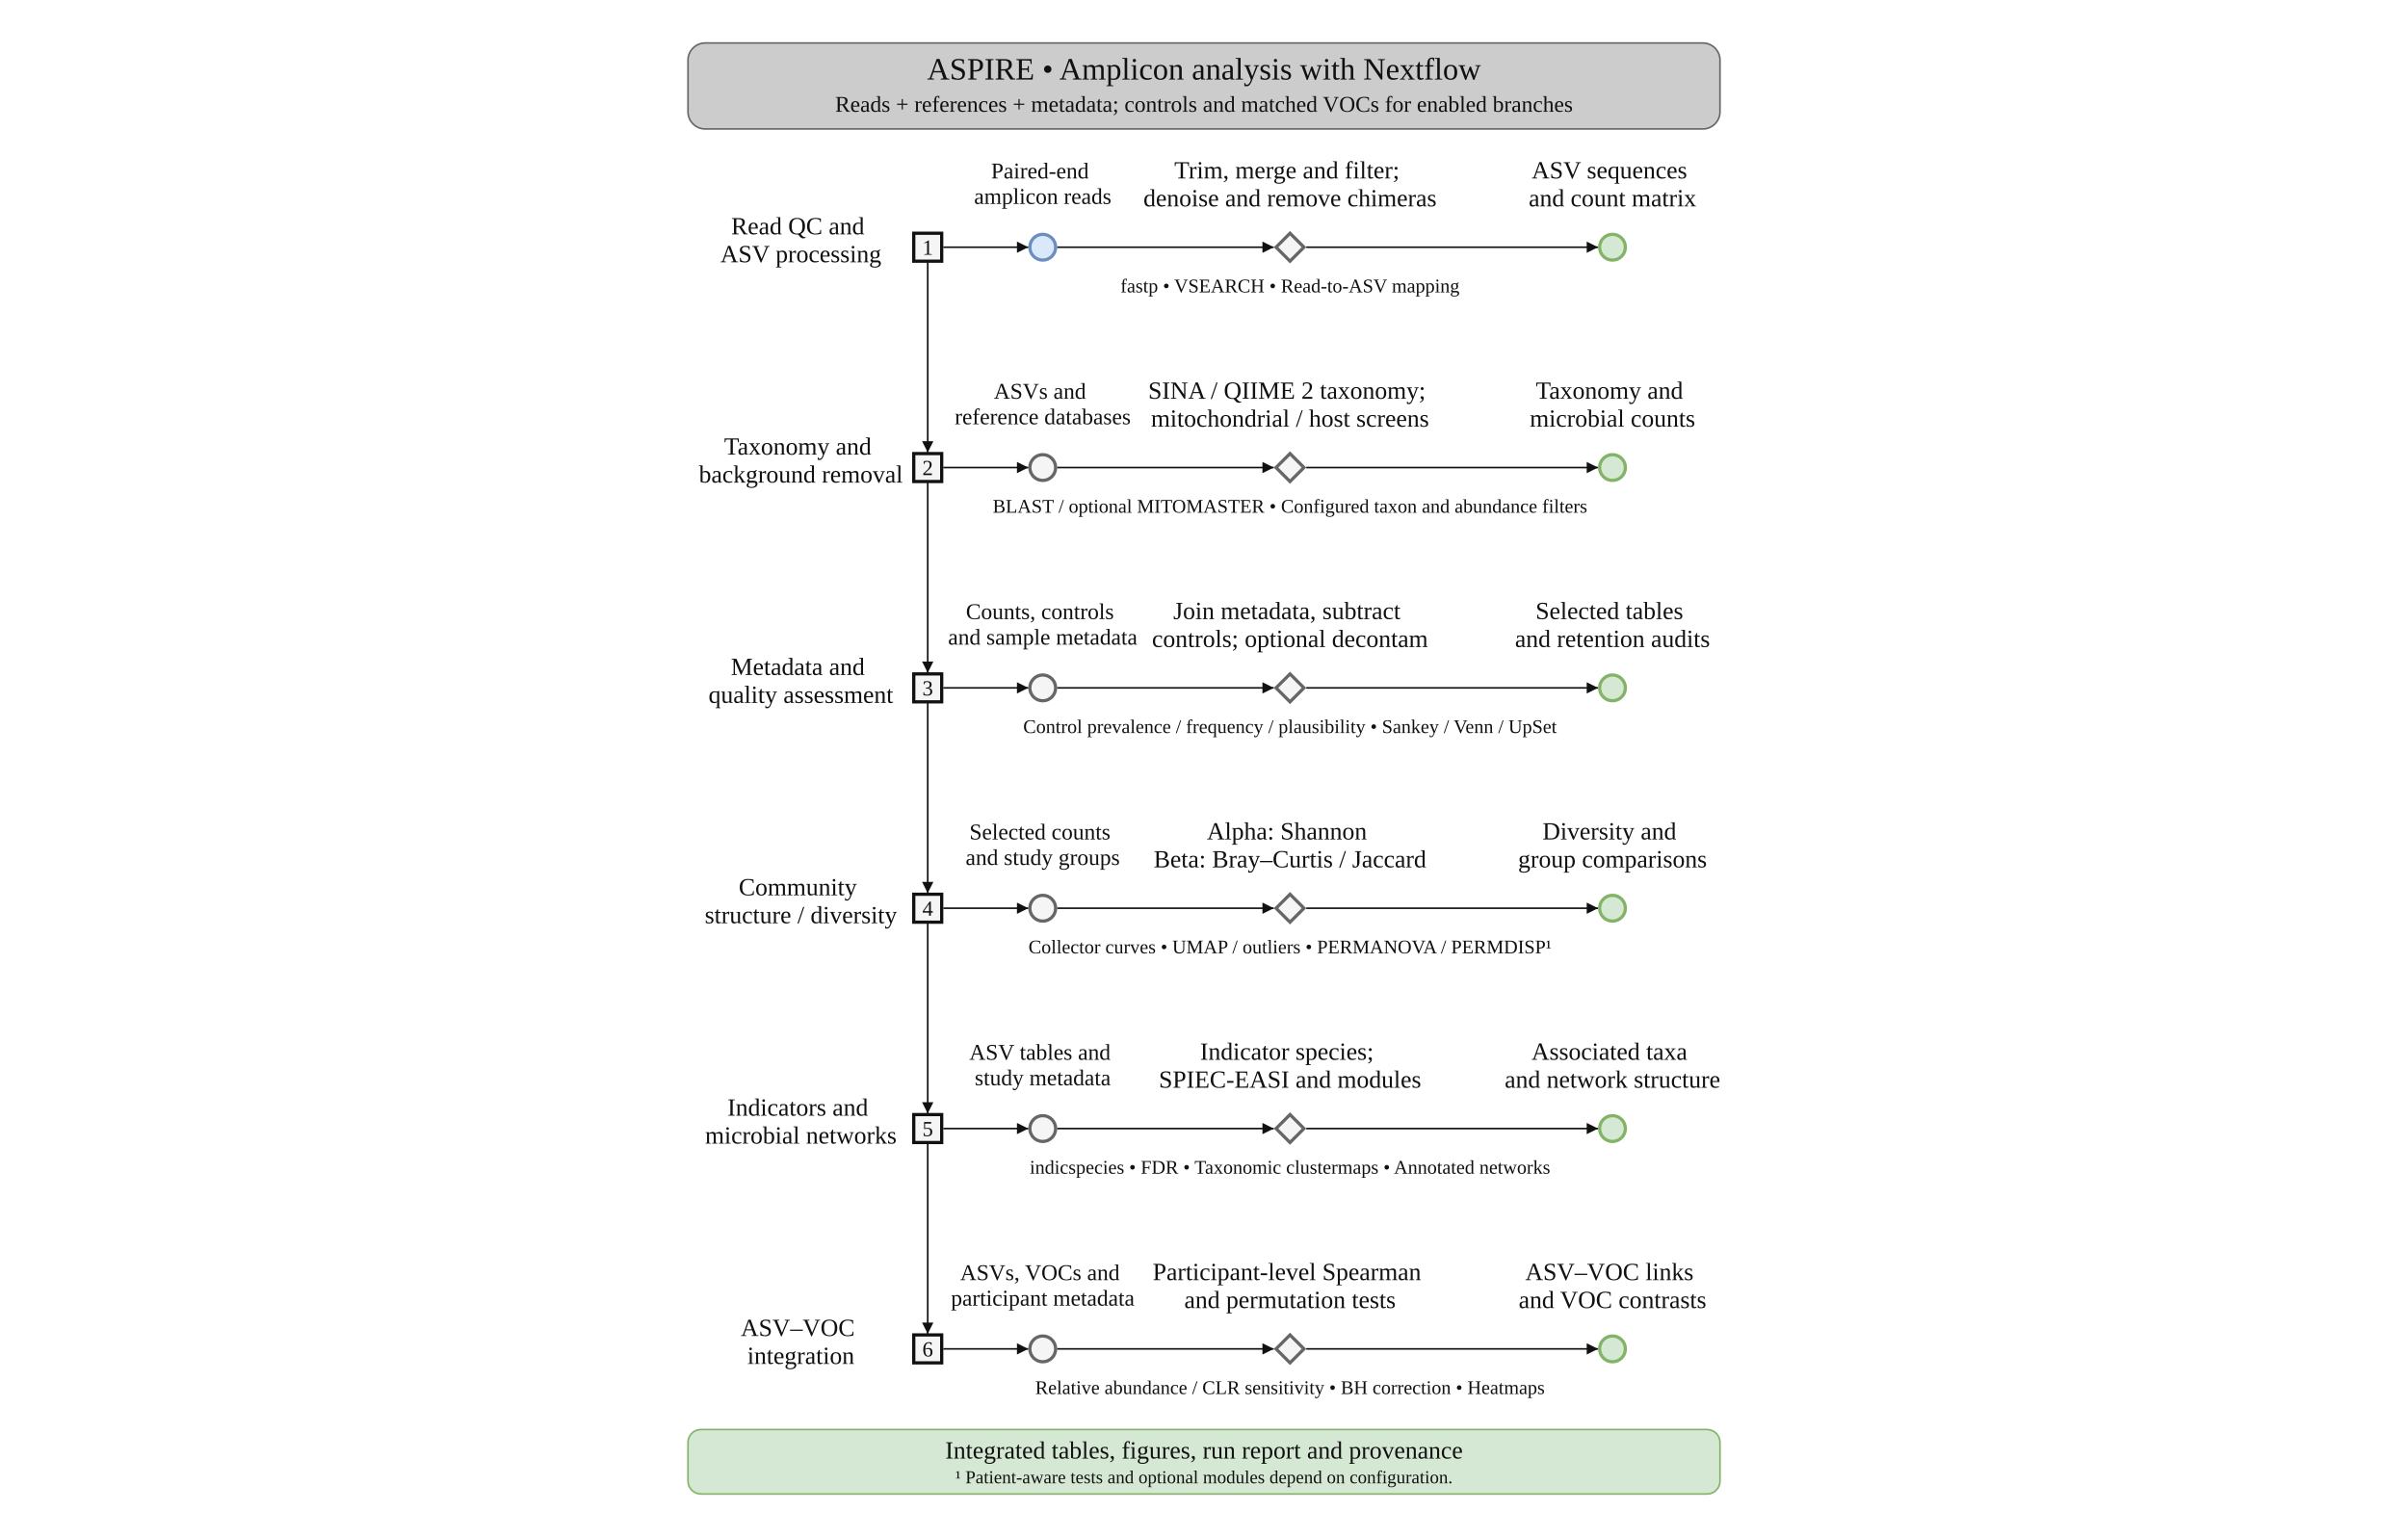
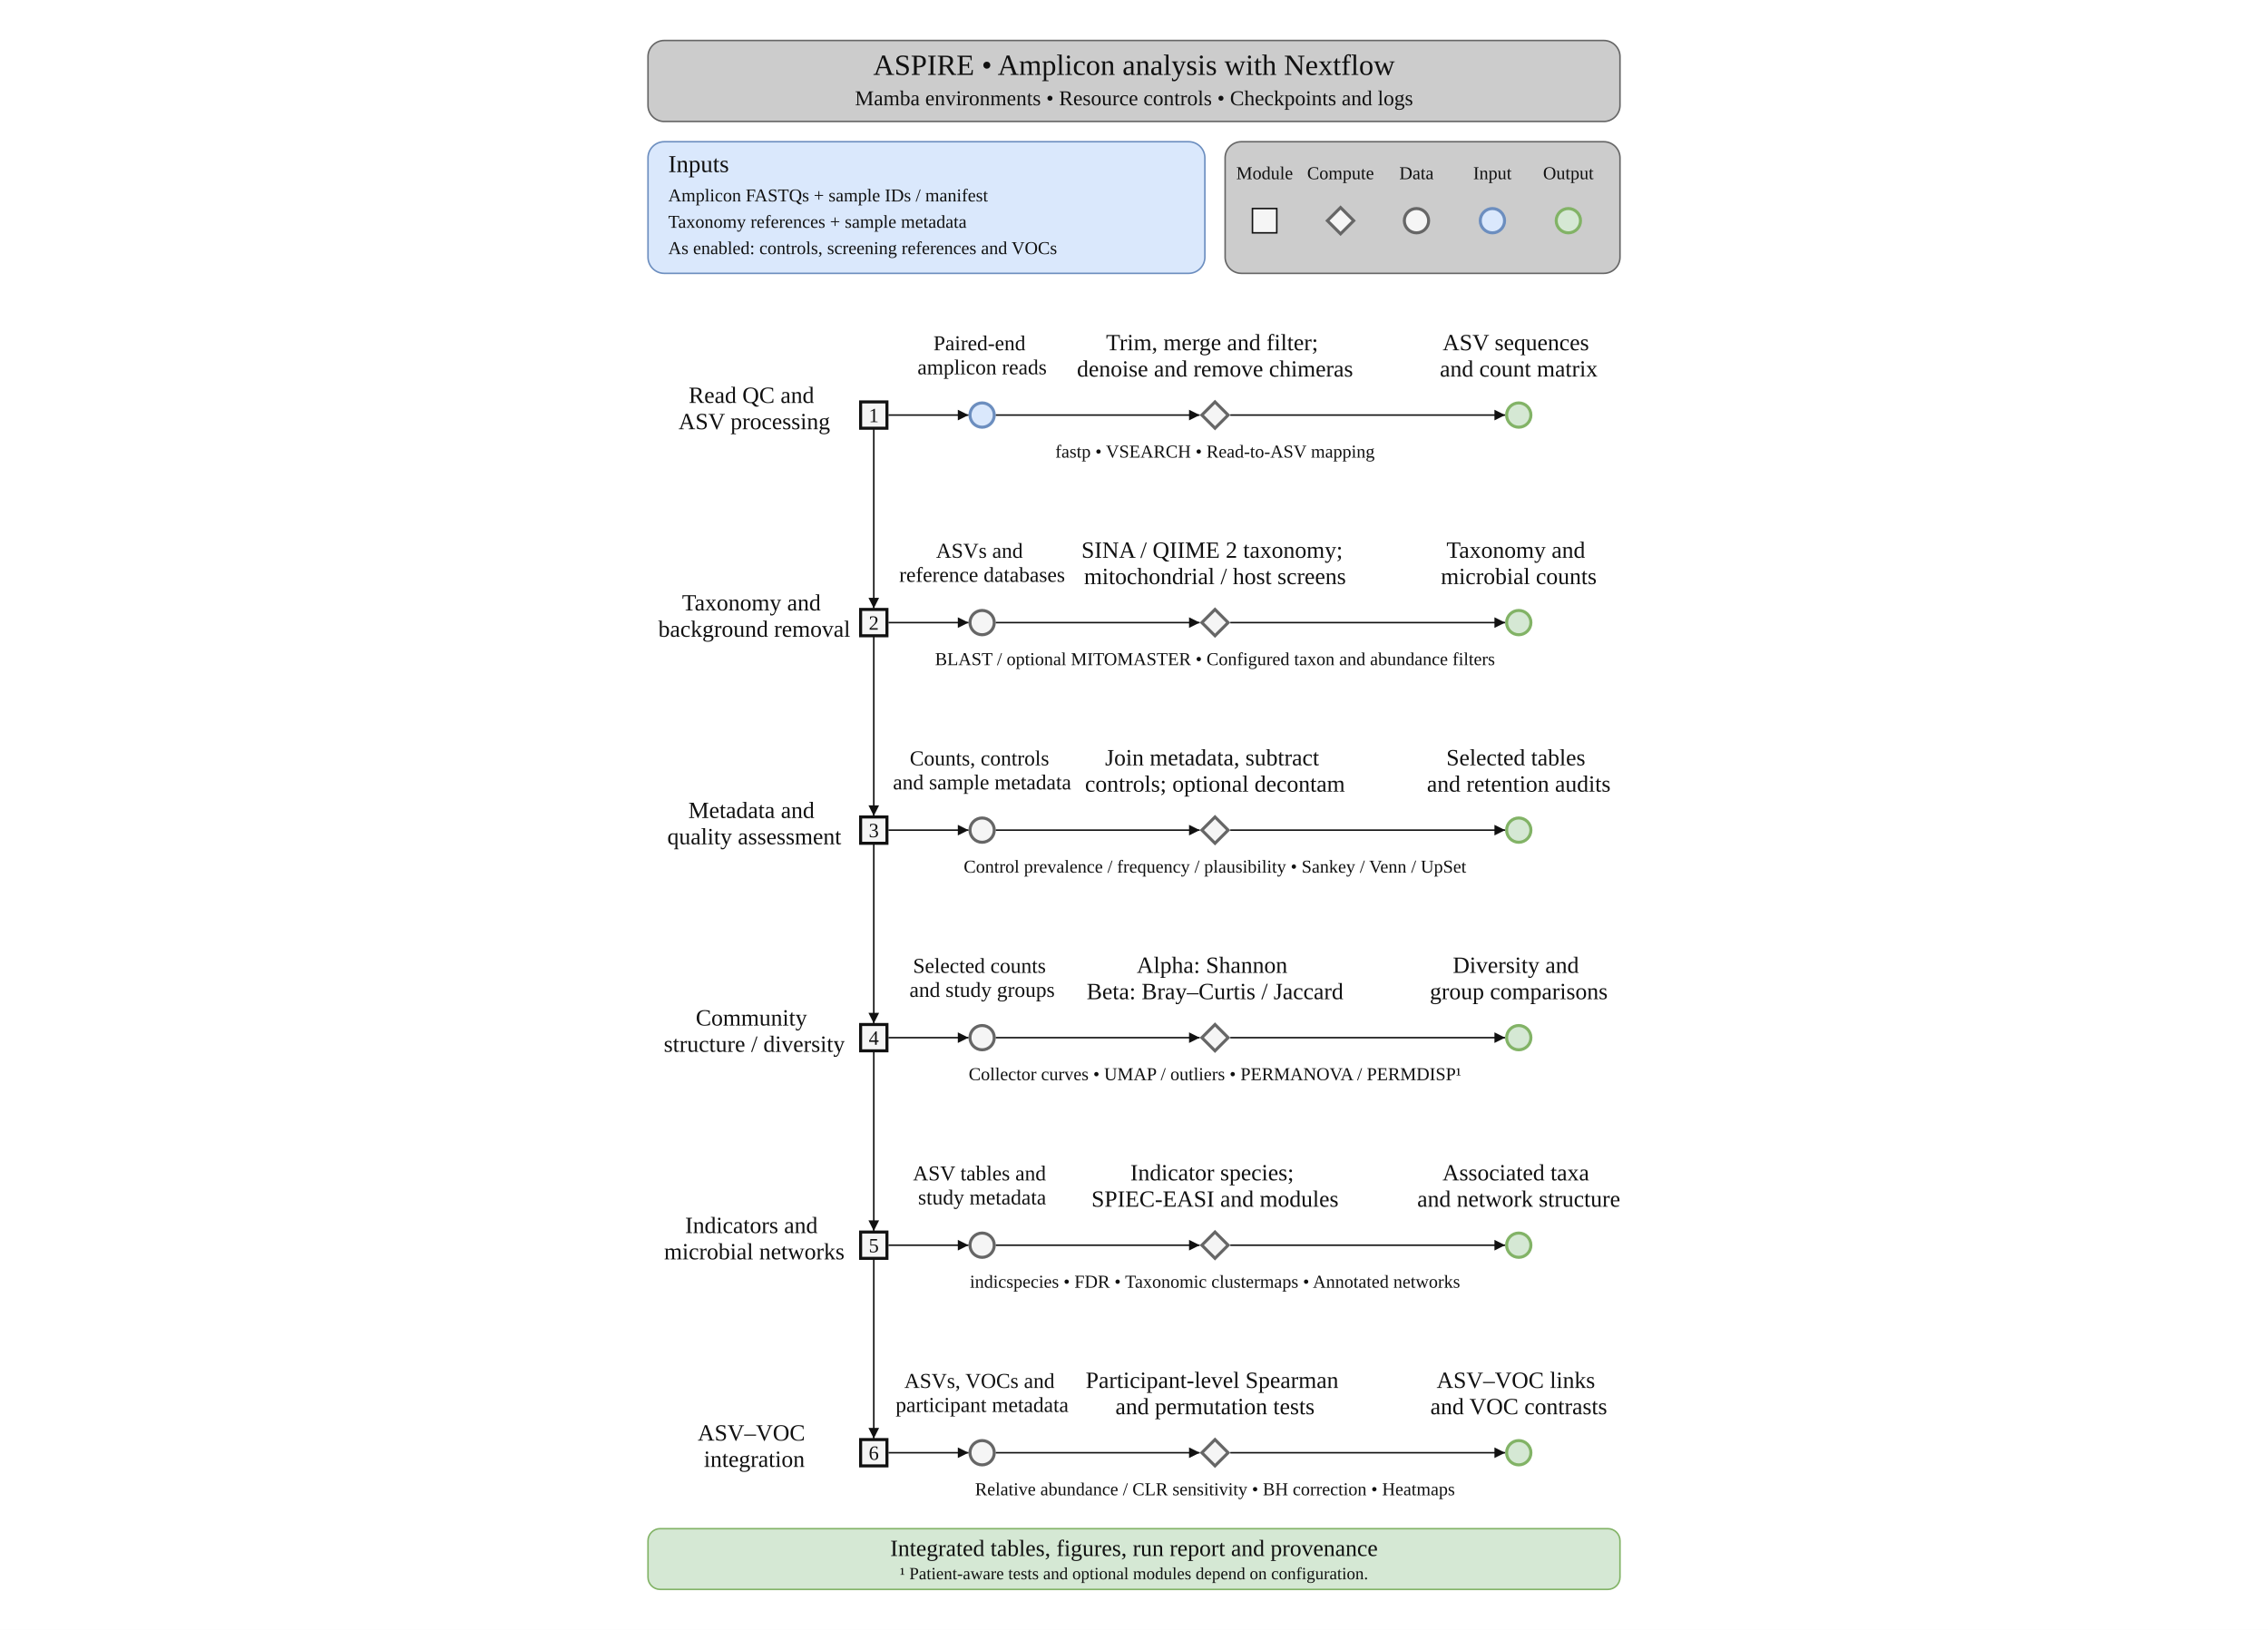
- <svg xmlns="http://www.w3.org/2000/svg" viewBox="0 0 2240 1430" width="2240" height="1430" role="img">
-   <rect width="2240" height="1430" fill="#ffffff" />
-   <svg width="1000" height="1390" viewBox="0 0 1000 1390" role="img" aria-labelledby="title desc" x="620" y="20">
-     <rect width="1000" height="1390" fill="white" />
+ <svg xmlns="http://www.w3.org/2000/svg" viewBox="0 0 2240 1610" width="2240" height="1610" role="img">
+   <rect width="2240" height="1610" fill="#ffffff" />
+   <svg width="1000" height="1570" viewBox="0 0 1000 1570" role="img" aria-labelledby="title desc" x="620" y="20">
+     <rect width="1000" height="1570" fill="white" />
    <defs>
      <marker id="arrow" viewBox="0 0 10 10" refX="10" refY="5" markerWidth="7" markerHeight="7" orient="auto">
        <path d="M 0 0 L 10 5 L 0 10 z" fill="#111111" />
      </marker>
    </defs>
    <style>text{font-family:"Times New Roman",Times,serif;fill:#111111}.wire{fill:none;stroke:#111111;stroke-width:1.5;marker-end:url(#arrow)}</style>
    <rect x="20" y="20" width="960" height="80" rx="16" fill="#CCCCCC" stroke="#666666" stroke-width="1.5" />
    <text x="500" y="54" font-size="29" text-anchor="middle">
      <tspan x="500" dy="0">ASPIRE • Amplicon analysis with Nextflow</tspan>
    </text>
    <text x="500" y="84" font-size="21" text-anchor="middle">
-       <tspan x="500" dy="0">Reads + references + metadata; controls and matched VOCs for enabled branches</tspan>
+       <tspan x="500" dy="0">Mamba environments • Resource controls • Checkpoints and logs</tspan>
    </text>
-     <text x="125" y="198" font-size="23" text-anchor="middle">
-       <tspan x="125" dy="0">Read QC and</tspan>
-       <tspan x="125" dy="25.99">ASV processing</tspan>
-     </text>
-     <rect x="230" y="197" width="26" height="26" fill="#F5F5F5" stroke="#111111" stroke-width="3" />
-     <text x="243" y="217" font-size="20" text-anchor="middle">
-       <tspan x="243" dy="0">1</tspan>
-     </text>
-     <circle cx="350" cy="210" r="12" fill="#DAE8FC" stroke="#6C8EBF" stroke-width="3" />
-     <text x="350" y="146" font-size="21" text-anchor="middle">
-       <tspan x="350" dy="0">Paired-end</tspan>
-       <tspan x="350" dy="23.73">amplicon reads</tspan>
-     </text>
-     <path d="M 257.5 210 L 336.5 210" class="wire" />
-     <path d="M 363.5 210 L 564.879 210" class="wire" />
-     <path d="M 580 197 L 593 210 L 580 223 L 567 210 Z" fill="#F5F5F5" stroke="#666666" stroke-width="3" />
-     <text x="580" y="146" font-size="23" text-anchor="middle">
-       <tspan x="580" dy="0">Trim, merge and filter;</tspan>
-       <tspan x="580" dy="25.99">denoise and remove chimeras</tspan>
-     </text>
-     <path d="M 595.121 210 L 866.5 210" class="wire" />
-     <circle cx="880" cy="210" r="12" fill="#D5E8D4" stroke="#82B366" stroke-width="3" />
-     <text x="880" y="146" font-size="23" text-anchor="middle">
-       <tspan x="880" dy="0">ASV sequences</tspan>
-       <tspan x="880" dy="25.99">and count matrix</tspan>
-     </text>
-     <text x="580" y="252" font-size="18" text-anchor="middle">
-       <tspan x="580" dy="0">fastp • VSEARCH • Read-to-ASV mapping</tspan>
-     </text>
-     <text x="125" y="403" font-size="23" text-anchor="middle">
-       <tspan x="125" dy="0">Taxonomy and</tspan>
-       <tspan x="125" dy="25.99">background removal</tspan>
-     </text>
-     <rect x="230" y="402" width="26" height="26" fill="#F5F5F5" stroke="#111111" stroke-width="3" />
-     <text x="243" y="422" font-size="20" text-anchor="middle">
-       <tspan x="243" dy="0">2</tspan>
-     </text>
-     <circle cx="350" cy="415" r="12" fill="#F5F5F5" stroke="#666666" stroke-width="3" />
-     <text x="350" y="351" font-size="21" text-anchor="middle">
-       <tspan x="350" dy="0">ASVs and</tspan>
-       <tspan x="350" dy="23.73">reference databases</tspan>
-     </text>
-     <path d="M 257.5 415 L 336.5 415" class="wire" />
-     <path d="M 363.5 415 L 564.879 415" class="wire" />
-     <path d="M 580 402 L 593 415 L 580 428 L 567 415 Z" fill="#F5F5F5" stroke="#666666" stroke-width="3" />
-     <text x="580" y="351" font-size="23" text-anchor="middle">
-       <tspan x="580" dy="0">SINA / QIIME 2 taxonomy;</tspan>
-       <tspan x="580" dy="25.99">mitochondrial / host screens</tspan>
-     </text>
-     <path d="M 595.121 415 L 866.5 415" class="wire" />
-     <circle cx="880" cy="415" r="12" fill="#D5E8D4" stroke="#82B366" stroke-width="3" />
-     <text x="880" y="351" font-size="23" text-anchor="middle">
-       <tspan x="880" dy="0">Taxonomy and</tspan>
-       <tspan x="880" dy="25.99">microbial counts</tspan>
-     </text>
-     <text x="580" y="457" font-size="18" text-anchor="middle">
-       <tspan x="580" dy="0">BLAST / optional MITOMASTER • Configured taxon and abundance filters</tspan>
-     </text>
-     <text x="125" y="608" font-size="23" text-anchor="middle">
-       <tspan x="125" dy="0">Metadata and</tspan>
-       <tspan x="125" dy="25.99">quality assessment</tspan>
-     </text>
-     <rect x="230" y="607" width="26" height="26" fill="#F5F5F5" stroke="#111111" stroke-width="3" />
-     <text x="243" y="627" font-size="20" text-anchor="middle">
-       <tspan x="243" dy="0">3</tspan>
-     </text>
-     <circle cx="350" cy="620" r="12" fill="#F5F5F5" stroke="#666666" stroke-width="3" />
-     <text x="350" y="556" font-size="21" text-anchor="middle">
-       <tspan x="350" dy="0">Counts, controls</tspan>
-       <tspan x="350" dy="23.73">and sample metadata</tspan>
-     </text>
-     <path d="M 257.5 620 L 336.5 620" class="wire" />
-     <path d="M 363.5 620 L 564.879 620" class="wire" />
-     <path d="M 580 607 L 593 620 L 580 633 L 567 620 Z" fill="#F5F5F5" stroke="#666666" stroke-width="3" />
-     <text x="580" y="556" font-size="23" text-anchor="middle">
-       <tspan x="580" dy="0">Join metadata, subtract</tspan>
-       <tspan x="580" dy="25.99">controls; optional decontam</tspan>
-     </text>
-     <path d="M 595.121 620 L 866.5 620" class="wire" />
-     <circle cx="880" cy="620" r="12" fill="#D5E8D4" stroke="#82B366" stroke-width="3" />
-     <text x="880" y="556" font-size="23" text-anchor="middle">
-       <tspan x="880" dy="0">Selected tables</tspan>
-       <tspan x="880" dy="25.99">and retention audits</tspan>
-     </text>
-     <text x="580" y="662" font-size="18" text-anchor="middle">
-       <tspan x="580" dy="0">Control prevalence / frequency / plausibility • Sankey / Venn / UpSet</tspan>
-     </text>
-     <text x="125" y="813" font-size="23" text-anchor="middle">
-       <tspan x="125" dy="0">Community</tspan>
-       <tspan x="125" dy="25.99">structure / diversity</tspan>
-     </text>
-     <rect x="230" y="812" width="26" height="26" fill="#F5F5F5" stroke="#111111" stroke-width="3" />
-     <text x="243" y="832" font-size="20" text-anchor="middle">
-       <tspan x="243" dy="0">4</tspan>
-     </text>
-     <circle cx="350" cy="825" r="12" fill="#F5F5F5" stroke="#666666" stroke-width="3" />
-     <text x="350" y="761" font-size="21" text-anchor="middle">
-       <tspan x="350" dy="0">Selected counts</tspan>
-       <tspan x="350" dy="23.73">and study groups</tspan>
-     </text>
-     <path d="M 257.5 825 L 336.5 825" class="wire" />
-     <path d="M 363.5 825 L 564.879 825" class="wire" />
-     <path d="M 580 812 L 593 825 L 580 838 L 567 825 Z" fill="#F5F5F5" stroke="#666666" stroke-width="3" />
-     <text x="580" y="761" font-size="23" text-anchor="middle">
-       <tspan x="580" dy="0">Alpha: Shannon</tspan>
-       <tspan x="580" dy="25.99">Beta: Bray–Curtis / Jaccard</tspan>
-     </text>
-     <path d="M 595.121 825 L 866.5 825" class="wire" />
-     <circle cx="880" cy="825" r="12" fill="#D5E8D4" stroke="#82B366" stroke-width="3" />
-     <text x="880" y="761" font-size="23" text-anchor="middle">
-       <tspan x="880" dy="0">Diversity and</tspan>
-       <tspan x="880" dy="25.99">group comparisons</tspan>
-     </text>
-     <text x="580" y="867" font-size="18" text-anchor="middle">
-       <tspan x="580" dy="0">Collector curves • UMAP / outliers • PERMANOVA / PERMDISP¹</tspan>
-     </text>
-     <text x="125" y="1018" font-size="23" text-anchor="middle">
-       <tspan x="125" dy="0">Indicators and</tspan>
-       <tspan x="125" dy="25.99">microbial networks</tspan>
-     </text>
-     <rect x="230" y="1017" width="26" height="26" fill="#F5F5F5" stroke="#111111" stroke-width="3" />
-     <text x="243" y="1037" font-size="20" text-anchor="middle">
-       <tspan x="243" dy="0">5</tspan>
-     </text>
-     <circle cx="350" cy="1030" r="12" fill="#F5F5F5" stroke="#666666" stroke-width="3" />
-     <text x="350" y="966" font-size="21" text-anchor="middle">
-       <tspan x="350" dy="0">ASV tables and</tspan>
-       <tspan x="350" dy="23.73">study metadata</tspan>
-     </text>
-     <path d="M 257.5 1030 L 336.5 1030" class="wire" />
-     <path d="M 363.5 1030 L 564.879 1030" class="wire" />
-     <path d="M 580 1017 L 593 1030 L 580 1043 L 567 1030 Z" fill="#F5F5F5" stroke="#666666" stroke-width="3" />
-     <text x="580" y="966" font-size="23" text-anchor="middle">
-       <tspan x="580" dy="0">Indicator species;</tspan>
-       <tspan x="580" dy="25.99">SPIEC-EASI and modules</tspan>
-     </text>
-     <path d="M 595.121 1030 L 866.5 1030" class="wire" />
-     <circle cx="880" cy="1030" r="12" fill="#D5E8D4" stroke="#82B366" stroke-width="3" />
-     <text x="880" y="966" font-size="23" text-anchor="middle">
-       <tspan x="880" dy="0">Associated taxa</tspan>
-       <tspan x="880" dy="25.99">and network structure</tspan>
-     </text>
-     <text x="580" y="1072" font-size="18" text-anchor="middle">
-       <tspan x="580" dy="0">indicspecies • FDR • Taxonomic clustermaps • Annotated networks</tspan>
-     </text>
-     <text x="125" y="1223" font-size="23" text-anchor="middle">
-       <tspan x="125" dy="0">ASV–VOC</tspan>
-       <tspan x="125" dy="25.99">integration</tspan>
-     </text>
-     <rect x="230" y="1222" width="26" height="26" fill="#F5F5F5" stroke="#111111" stroke-width="3" />
-     <text x="243" y="1242" font-size="20" text-anchor="middle">
-       <tspan x="243" dy="0">6</tspan>
-     </text>
-     <circle cx="350" cy="1235" r="12" fill="#F5F5F5" stroke="#666666" stroke-width="3" />
-     <text x="350" y="1171" font-size="21" text-anchor="middle">
-       <tspan x="350" dy="0">ASVs, VOCs and</tspan>
-       <tspan x="350" dy="23.73">participant metadata</tspan>
-     </text>
-     <path d="M 257.5 1235 L 336.5 1235" class="wire" />
-     <path d="M 363.5 1235 L 564.879 1235" class="wire" />
-     <path d="M 580 1222 L 593 1235 L 580 1248 L 567 1235 Z" fill="#F5F5F5" stroke="#666666" stroke-width="3" />
-     <text x="580" y="1171" font-size="23" text-anchor="middle">
-       <tspan x="580" dy="0">Participant-level Spearman</tspan>
-       <tspan x="580" dy="25.99">and permutation tests</tspan>
-     </text>
-     <path d="M 595.121 1235 L 866.5 1235" class="wire" />
-     <circle cx="880" cy="1235" r="12" fill="#D5E8D4" stroke="#82B366" stroke-width="3" />
-     <text x="880" y="1171" font-size="23" text-anchor="middle">
-       <tspan x="880" dy="0">ASV–VOC links</tspan>
-       <tspan x="880" dy="25.99">and VOC contrasts</tspan>
-     </text>
-     <text x="580" y="1277" font-size="18" text-anchor="middle">
-       <tspan x="580" dy="0">Relative abundance / CLR sensitivity • BH correction • Heatmaps</tspan>
-     </text>
-     <rect x="20" y="1310" width="960" height="60" rx="12" fill="#D5E8D4" stroke="#82B366" stroke-width="1.5" />
-     <text x="500" y="1337" font-size="23" text-anchor="middle">
-       <tspan x="500" dy="0">Integrated tables, figures, run report and provenance</tspan>
-     </text>
-     <text x="500" y="1360" font-size="17" text-anchor="middle">
-       <tspan x="500" dy="0">¹ Patient-aware tests and optional modules depend on configuration.</tspan>
-     </text>
-     <path d="M 243 224 L 243 401" fill="none" stroke="#111111" stroke-width="1.5" marker-end="url(#arrow)" class="module-flow" />
-     <path d="M 243 429 L 243 606" fill="none" stroke="#111111" stroke-width="1.5" marker-end="url(#arrow)" class="module-flow" />
-     <path d="M 243 634 L 243 811" fill="none" stroke="#111111" stroke-width="1.5" marker-end="url(#arrow)" class="module-flow" />
-     <path d="M 243 839 L 243 1016" fill="none" stroke="#111111" stroke-width="1.5" marker-end="url(#arrow)" class="module-flow" />
-     <path d="M 243 1044 L 243 1221" fill="none" stroke="#111111" stroke-width="1.5" marker-end="url(#arrow)" class="module-flow" />
+     <g id="workflow-inputs-and-legend">
+       <rect x="20" y="120" width="550" height="130" rx="16" fill="#DAE8FC" stroke="#6C8EBF" stroke-width="1.5" />
+       <text x="40" y="150" font-size="24" text-anchor="start">Inputs</text>
+       <text x="40" y="179" font-size="18" text-anchor="start">Amplicon FASTQs + sample IDs / manifest</text>
+       <text x="40" y="205" font-size="18" text-anchor="start">Taxonomy references + sample metadata</text>
+       <text x="40" y="231" font-size="18" text-anchor="start">As enabled: controls, screening references and VOCs</text>
+       <rect x="590" y="120" width="390" height="130" rx="16" fill="#CCCCCC" stroke="#666666" stroke-width="1.5" />
+       <text x="629" y="157" font-size="18" text-anchor="middle">Module</text>
+       <rect x="617" y="186" width="24" height="24" fill="#F5F5F5" stroke="#111111" stroke-width="1.5" />
+       <text x="704" y="157" font-size="18" text-anchor="middle">Compute</text>
+       <path d="M 704 185 L 717 198 L 704 211 L 691 198 Z" fill="#F5F5F5" stroke="#666666" stroke-width="3" />
+       <text x="779" y="157" font-size="18" text-anchor="middle">Data</text>
+       <circle cx="779" cy="198" r="12" fill="#F5F5F5" stroke="#666666" stroke-width="3" />
+       <text x="854" y="157" font-size="18" text-anchor="middle">Input</text>
+       <circle cx="854" cy="198" r="12" fill="#DAE8FC" stroke="#6C8EBF" stroke-width="3" />
+       <text x="929" y="157" font-size="18" text-anchor="middle">Output</text>
+       <circle cx="929" cy="198" r="12" fill="#D5E8D4" stroke="#82B366" stroke-width="3" />
+     </g>
+     <g id="workflow-modules" transform="translate(0 180)">
+       <text x="125" y="198" font-size="23" text-anchor="middle">
+         <tspan x="125" dy="0">Read QC and</tspan>
+         <tspan x="125" dy="25.99">ASV processing</tspan>
+       </text>
+       <rect x="230" y="197" width="26" height="26" fill="#F5F5F5" stroke="#111111" stroke-width="3" />
+       <text x="243" y="217" font-size="20" text-anchor="middle">
+         <tspan x="243" dy="0">1</tspan>
+       </text>
+       <circle cx="350" cy="210" r="12" fill="#DAE8FC" stroke="#6C8EBF" stroke-width="3" />
+       <text x="350" y="146" font-size="21" text-anchor="middle">
+         <tspan x="350" dy="0">Paired-end</tspan>
+         <tspan x="350" dy="23.73">amplicon reads</tspan>
+       </text>
+       <path d="M 257.5 210 L 336.5 210" class="wire" />
+       <path d="M 363.5 210 L 564.879 210" class="wire" />
+       <path d="M 580 197 L 593 210 L 580 223 L 567 210 Z" fill="#F5F5F5" stroke="#666666" stroke-width="3" />
+       <text x="580" y="146" font-size="23" text-anchor="middle">
+         <tspan x="580" dy="0">Trim, merge and filter;</tspan>
+         <tspan x="580" dy="25.99">denoise and remove chimeras</tspan>
+       </text>
+       <path d="M 595.121 210 L 866.5 210" class="wire" />
+       <circle cx="880" cy="210" r="12" fill="#D5E8D4" stroke="#82B366" stroke-width="3" />
+       <text x="880" y="146" font-size="23" text-anchor="middle">
+         <tspan x="880" dy="0">ASV sequences</tspan>
+         <tspan x="880" dy="25.99">and count matrix</tspan>
+       </text>
+       <text x="580" y="252" font-size="18" text-anchor="middle">
+         <tspan x="580" dy="0">fastp • VSEARCH • Read-to-ASV mapping</tspan>
+       </text>
+       <text x="125" y="403" font-size="23" text-anchor="middle">
+         <tspan x="125" dy="0">Taxonomy and</tspan>
+         <tspan x="125" dy="25.99">background removal</tspan>
+       </text>
+       <rect x="230" y="402" width="26" height="26" fill="#F5F5F5" stroke="#111111" stroke-width="3" />
+       <text x="243" y="422" font-size="20" text-anchor="middle">
+         <tspan x="243" dy="0">2</tspan>
+       </text>
+       <circle cx="350" cy="415" r="12" fill="#F5F5F5" stroke="#666666" stroke-width="3" />
+       <text x="350" y="351" font-size="21" text-anchor="middle">
+         <tspan x="350" dy="0">ASVs and</tspan>
+         <tspan x="350" dy="23.73">reference databases</tspan>
+       </text>
+       <path d="M 257.5 415 L 336.5 415" class="wire" />
+       <path d="M 363.5 415 L 564.879 415" class="wire" />
+       <path d="M 580 402 L 593 415 L 580 428 L 567 415 Z" fill="#F5F5F5" stroke="#666666" stroke-width="3" />
+       <text x="580" y="351" font-size="23" text-anchor="middle">
+         <tspan x="580" dy="0">SINA / QIIME 2 taxonomy;</tspan>
+         <tspan x="580" dy="25.99">mitochondrial / host screens</tspan>
+       </text>
+       <path d="M 595.121 415 L 866.5 415" class="wire" />
+       <circle cx="880" cy="415" r="12" fill="#D5E8D4" stroke="#82B366" stroke-width="3" />
+       <text x="880" y="351" font-size="23" text-anchor="middle">
+         <tspan x="880" dy="0">Taxonomy and</tspan>
+         <tspan x="880" dy="25.99">microbial counts</tspan>
+       </text>
+       <text x="580" y="457" font-size="18" text-anchor="middle">
+         <tspan x="580" dy="0">BLAST / optional MITOMASTER • Configured taxon and abundance filters</tspan>
+       </text>
+       <text x="125" y="608" font-size="23" text-anchor="middle">
+         <tspan x="125" dy="0">Metadata and</tspan>
+         <tspan x="125" dy="25.99">quality assessment</tspan>
+       </text>
+       <rect x="230" y="607" width="26" height="26" fill="#F5F5F5" stroke="#111111" stroke-width="3" />
+       <text x="243" y="627" font-size="20" text-anchor="middle">
+         <tspan x="243" dy="0">3</tspan>
+       </text>
+       <circle cx="350" cy="620" r="12" fill="#F5F5F5" stroke="#666666" stroke-width="3" />
+       <text x="350" y="556" font-size="21" text-anchor="middle">
+         <tspan x="350" dy="0">Counts, controls</tspan>
+         <tspan x="350" dy="23.73">and sample metadata</tspan>
+       </text>
+       <path d="M 257.5 620 L 336.5 620" class="wire" />
+       <path d="M 363.5 620 L 564.879 620" class="wire" />
+       <path d="M 580 607 L 593 620 L 580 633 L 567 620 Z" fill="#F5F5F5" stroke="#666666" stroke-width="3" />
+       <text x="580" y="556" font-size="23" text-anchor="middle">
+         <tspan x="580" dy="0">Join metadata, subtract</tspan>
+         <tspan x="580" dy="25.99">controls; optional decontam</tspan>
+       </text>
+       <path d="M 595.121 620 L 866.5 620" class="wire" />
+       <circle cx="880" cy="620" r="12" fill="#D5E8D4" stroke="#82B366" stroke-width="3" />
+       <text x="880" y="556" font-size="23" text-anchor="middle">
+         <tspan x="880" dy="0">Selected tables</tspan>
+         <tspan x="880" dy="25.99">and retention audits</tspan>
+       </text>
+       <text x="580" y="662" font-size="18" text-anchor="middle">
+         <tspan x="580" dy="0">Control prevalence / frequency / plausibility • Sankey / Venn / UpSet</tspan>
+       </text>
+       <text x="125" y="813" font-size="23" text-anchor="middle">
+         <tspan x="125" dy="0">Community</tspan>
+         <tspan x="125" dy="25.99">structure / diversity</tspan>
+       </text>
+       <rect x="230" y="812" width="26" height="26" fill="#F5F5F5" stroke="#111111" stroke-width="3" />
+       <text x="243" y="832" font-size="20" text-anchor="middle">
+         <tspan x="243" dy="0">4</tspan>
+       </text>
+       <circle cx="350" cy="825" r="12" fill="#F5F5F5" stroke="#666666" stroke-width="3" />
+       <text x="350" y="761" font-size="21" text-anchor="middle">
+         <tspan x="350" dy="0">Selected counts</tspan>
+         <tspan x="350" dy="23.73">and study groups</tspan>
+       </text>
+       <path d="M 257.5 825 L 336.5 825" class="wire" />
+       <path d="M 363.5 825 L 564.879 825" class="wire" />
+       <path d="M 580 812 L 593 825 L 580 838 L 567 825 Z" fill="#F5F5F5" stroke="#666666" stroke-width="3" />
+       <text x="580" y="761" font-size="23" text-anchor="middle">
+         <tspan x="580" dy="0">Alpha: Shannon</tspan>
+         <tspan x="580" dy="25.99">Beta: Bray–Curtis / Jaccard</tspan>
+       </text>
+       <path d="M 595.121 825 L 866.5 825" class="wire" />
+       <circle cx="880" cy="825" r="12" fill="#D5E8D4" stroke="#82B366" stroke-width="3" />
+       <text x="880" y="761" font-size="23" text-anchor="middle">
+         <tspan x="880" dy="0">Diversity and</tspan>
+         <tspan x="880" dy="25.99">group comparisons</tspan>
+       </text>
+       <text x="580" y="867" font-size="18" text-anchor="middle">
+         <tspan x="580" dy="0">Collector curves • UMAP / outliers • PERMANOVA / PERMDISP¹</tspan>
+       </text>
+       <text x="125" y="1018" font-size="23" text-anchor="middle">
+         <tspan x="125" dy="0">Indicators and</tspan>
+         <tspan x="125" dy="25.99">microbial networks</tspan>
+       </text>
+       <rect x="230" y="1017" width="26" height="26" fill="#F5F5F5" stroke="#111111" stroke-width="3" />
+       <text x="243" y="1037" font-size="20" text-anchor="middle">
+         <tspan x="243" dy="0">5</tspan>
+       </text>
+       <circle cx="350" cy="1030" r="12" fill="#F5F5F5" stroke="#666666" stroke-width="3" />
+       <text x="350" y="966" font-size="21" text-anchor="middle">
+         <tspan x="350" dy="0">ASV tables and</tspan>
+         <tspan x="350" dy="23.73">study metadata</tspan>
+       </text>
+       <path d="M 257.5 1030 L 336.5 1030" class="wire" />
+       <path d="M 363.5 1030 L 564.879 1030" class="wire" />
+       <path d="M 580 1017 L 593 1030 L 580 1043 L 567 1030 Z" fill="#F5F5F5" stroke="#666666" stroke-width="3" />
+       <text x="580" y="966" font-size="23" text-anchor="middle">
+         <tspan x="580" dy="0">Indicator species;</tspan>
+         <tspan x="580" dy="25.99">SPIEC-EASI and modules</tspan>
+       </text>
+       <path d="M 595.121 1030 L 866.5 1030" class="wire" />
+       <circle cx="880" cy="1030" r="12" fill="#D5E8D4" stroke="#82B366" stroke-width="3" />
+       <text x="880" y="966" font-size="23" text-anchor="middle">
+         <tspan x="880" dy="0">Associated taxa</tspan>
+         <tspan x="880" dy="25.99">and network structure</tspan>
+       </text>
+       <text x="580" y="1072" font-size="18" text-anchor="middle">
+         <tspan x="580" dy="0">indicspecies • FDR • Taxonomic clustermaps • Annotated networks</tspan>
+       </text>
+       <text x="125" y="1223" font-size="23" text-anchor="middle">
+         <tspan x="125" dy="0">ASV–VOC</tspan>
+         <tspan x="125" dy="25.99">integration</tspan>
+       </text>
+       <rect x="230" y="1222" width="26" height="26" fill="#F5F5F5" stroke="#111111" stroke-width="3" />
+       <text x="243" y="1242" font-size="20" text-anchor="middle">
+         <tspan x="243" dy="0">6</tspan>
+       </text>
+       <circle cx="350" cy="1235" r="12" fill="#F5F5F5" stroke="#666666" stroke-width="3" />
+       <text x="350" y="1171" font-size="21" text-anchor="middle">
+         <tspan x="350" dy="0">ASVs, VOCs and</tspan>
+         <tspan x="350" dy="23.73">participant metadata</tspan>
+       </text>
+       <path d="M 257.5 1235 L 336.5 1235" class="wire" />
+       <path d="M 363.5 1235 L 564.879 1235" class="wire" />
+       <path d="M 580 1222 L 593 1235 L 580 1248 L 567 1235 Z" fill="#F5F5F5" stroke="#666666" stroke-width="3" />
+       <text x="580" y="1171" font-size="23" text-anchor="middle">
+         <tspan x="580" dy="0">Participant-level Spearman</tspan>
+         <tspan x="580" dy="25.99">and permutation tests</tspan>
+       </text>
+       <path d="M 595.121 1235 L 866.5 1235" class="wire" />
+       <circle cx="880" cy="1235" r="12" fill="#D5E8D4" stroke="#82B366" stroke-width="3" />
+       <text x="880" y="1171" font-size="23" text-anchor="middle">
+         <tspan x="880" dy="0">ASV–VOC links</tspan>
+         <tspan x="880" dy="25.99">and VOC contrasts</tspan>
+       </text>
+       <text x="580" y="1277" font-size="18" text-anchor="middle">
+         <tspan x="580" dy="0">Relative abundance / CLR sensitivity • BH correction • Heatmaps</tspan>
+       </text>
+       <rect x="20" y="1310" width="960" height="60" rx="12" fill="#D5E8D4" stroke="#82B366" stroke-width="1.5" />
+       <text x="500" y="1337" font-size="23" text-anchor="middle">
+         <tspan x="500" dy="0">Integrated tables, figures, run report and provenance</tspan>
+       </text>
+       <text x="500" y="1360" font-size="17" text-anchor="middle">
+         <tspan x="500" dy="0">¹ Patient-aware tests and optional modules depend on configuration.</tspan>
+       </text>
+       <path d="M 243 224 L 243 401" fill="none" stroke="#111111" stroke-width="1.5" marker-end="url(#arrow)" class="module-flow" />
+       <path d="M 243 429 L 243 606" fill="none" stroke="#111111" stroke-width="1.5" marker-end="url(#arrow)" class="module-flow" />
+       <path d="M 243 634 L 243 811" fill="none" stroke="#111111" stroke-width="1.5" marker-end="url(#arrow)" class="module-flow" />
+       <path d="M 243 839 L 243 1016" fill="none" stroke="#111111" stroke-width="1.5" marker-end="url(#arrow)" class="module-flow" />
+       <path d="M 243 1044 L 243 1221" fill="none" stroke="#111111" stroke-width="1.5" marker-end="url(#arrow)" class="module-flow" />
+     </g>
  </svg>
</svg>
